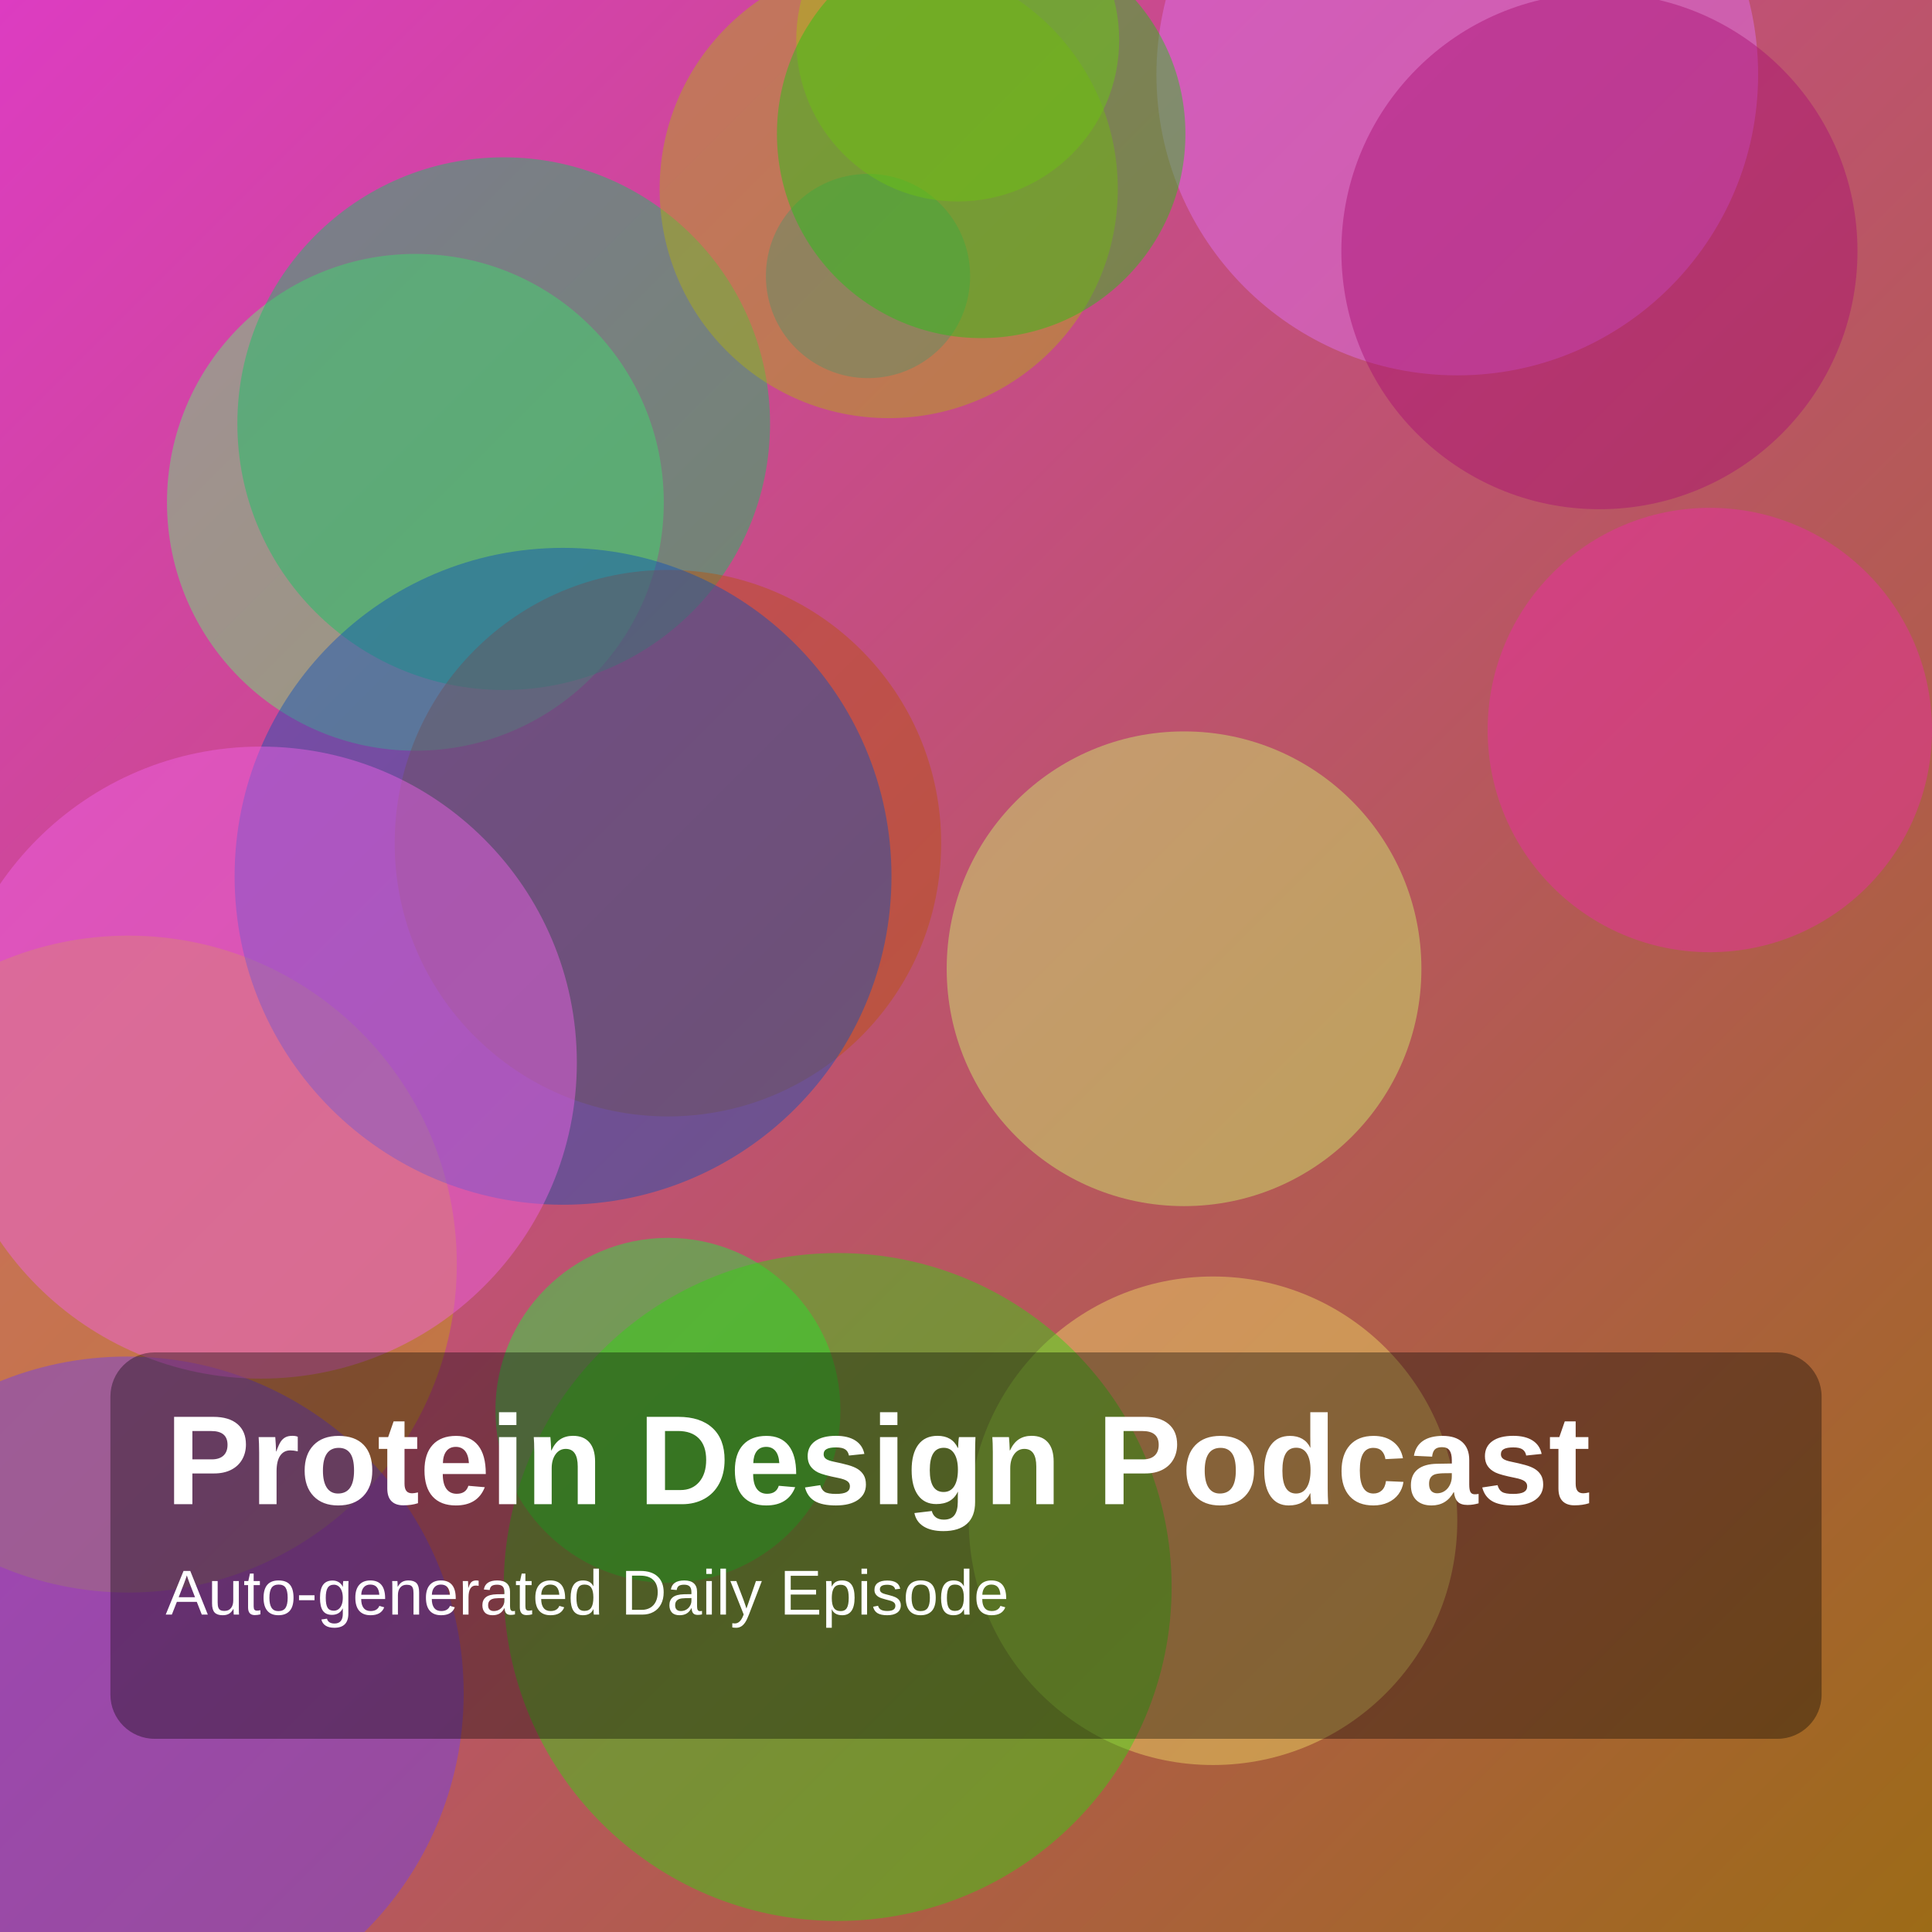
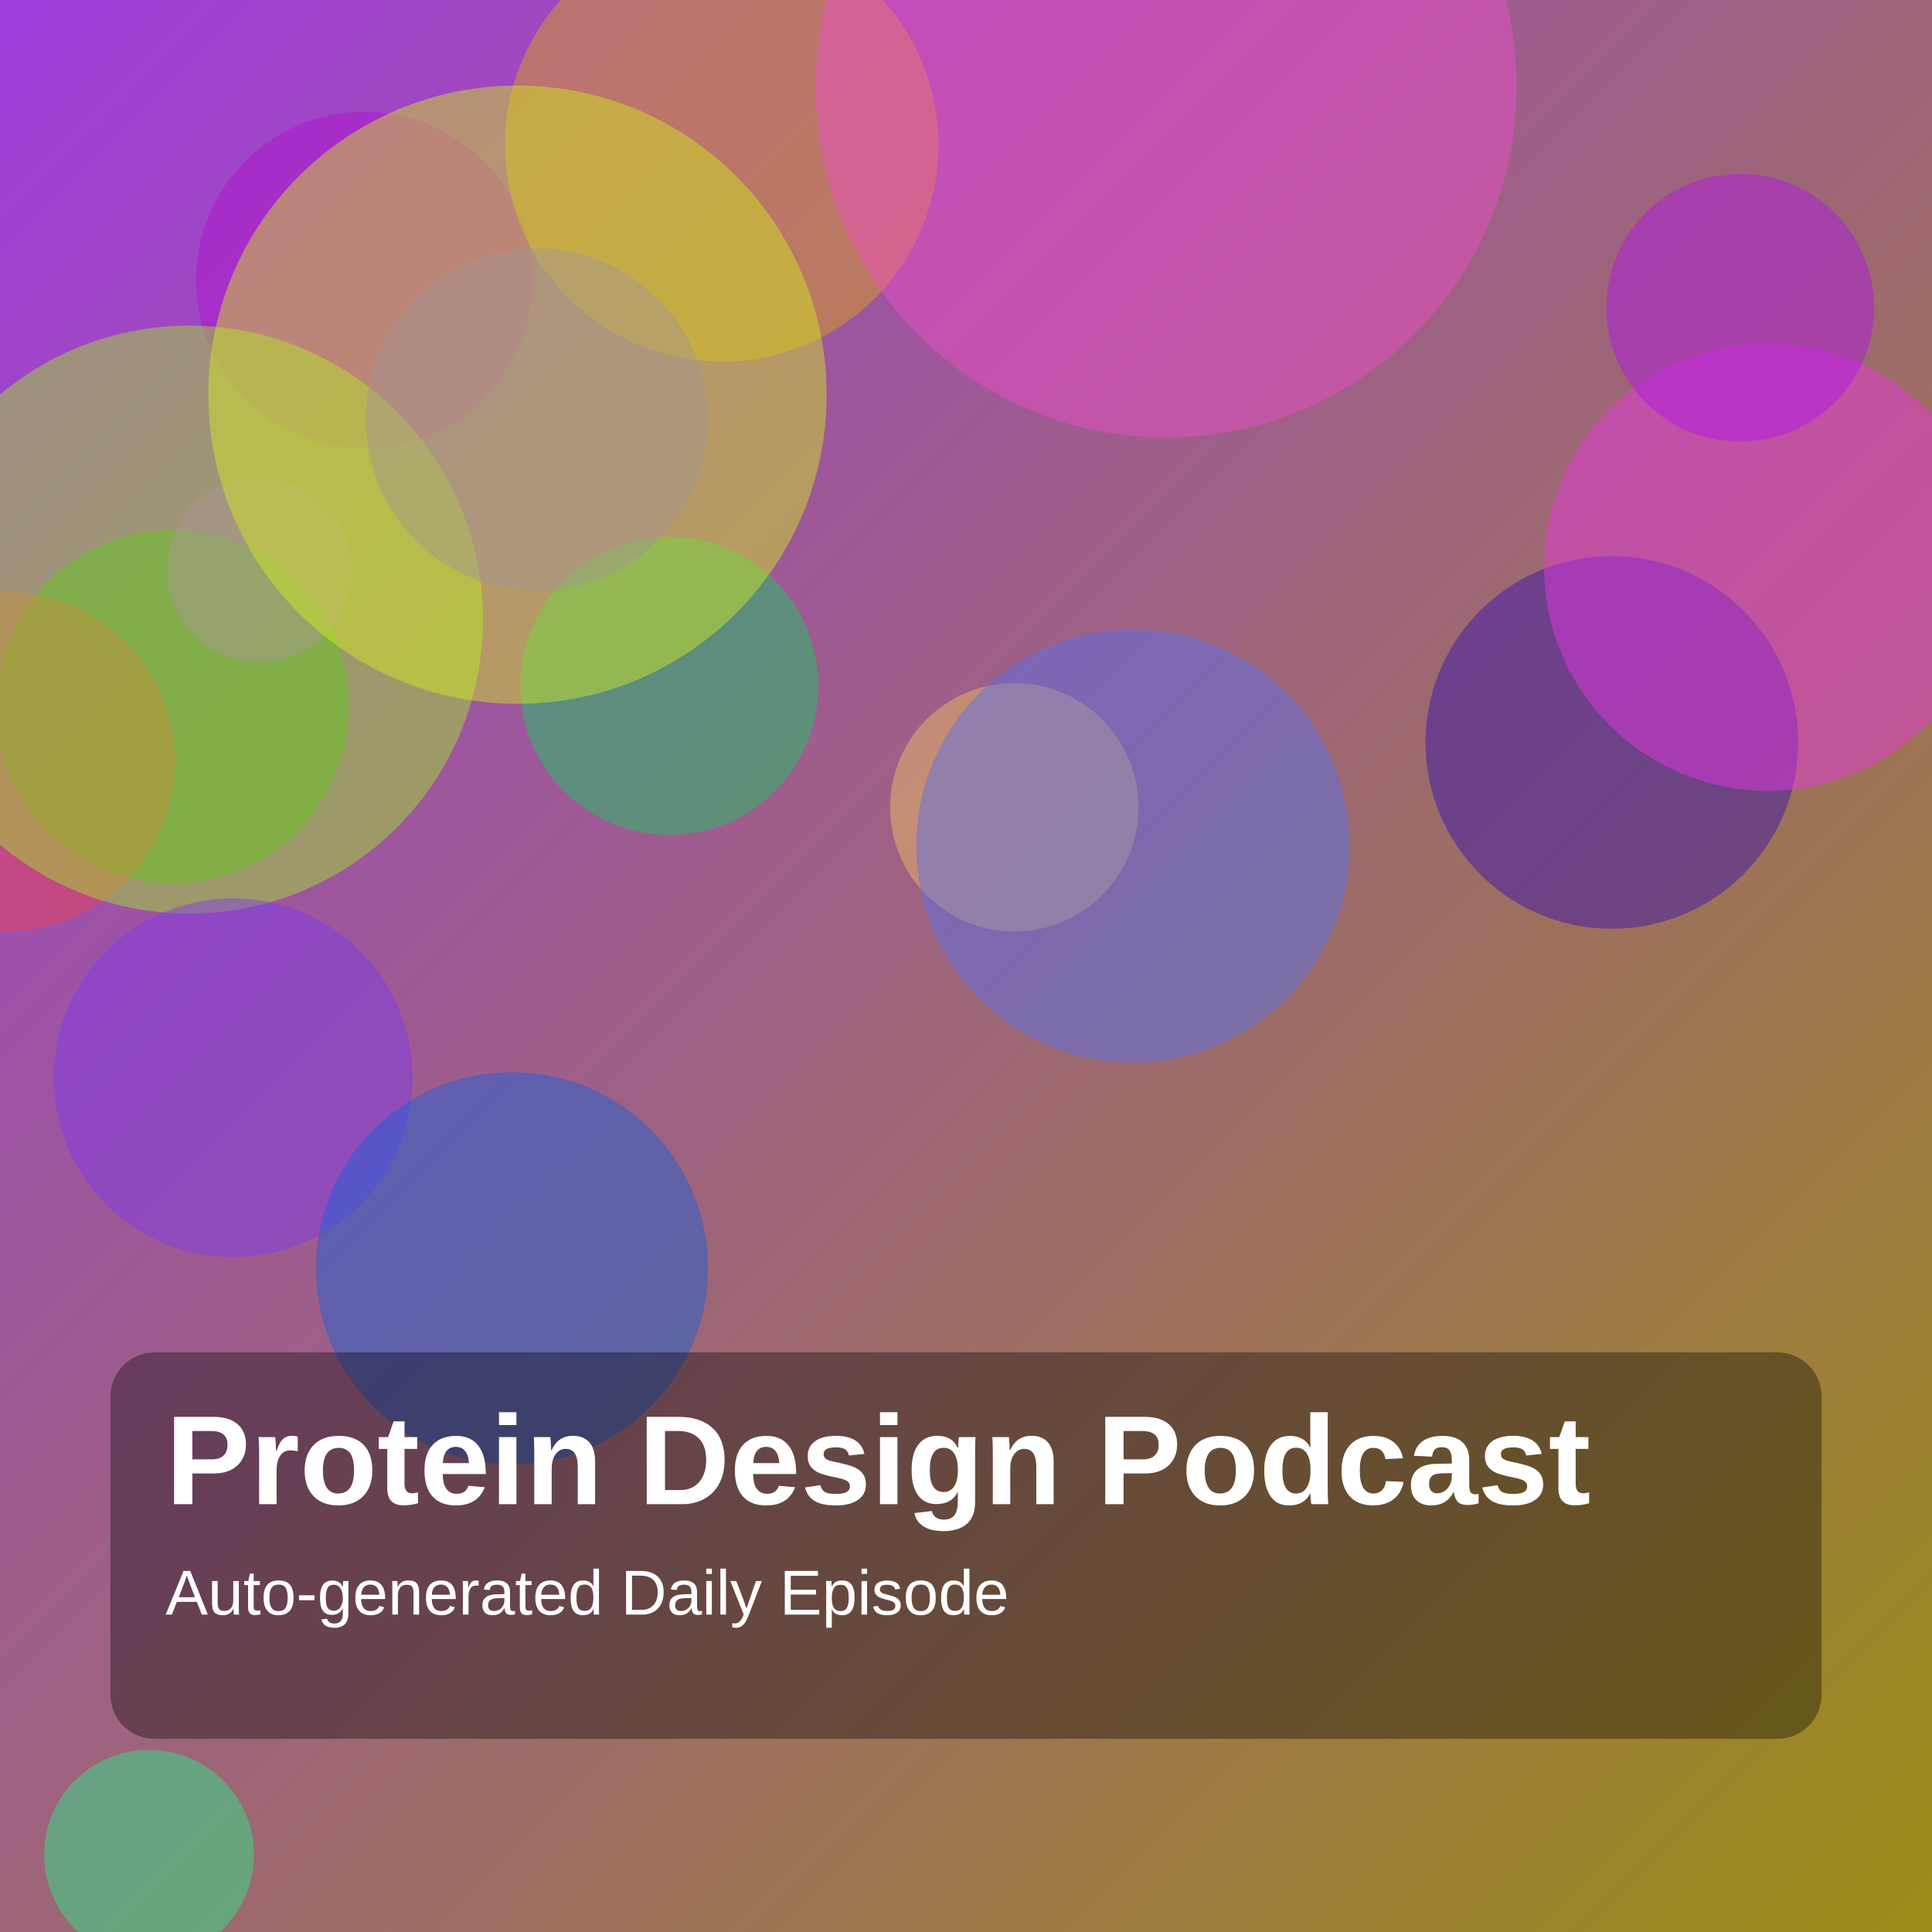
<svg xmlns="http://www.w3.org/2000/svg" width="1400" height="1400" viewBox="0 0 1400 1400">
  <defs>
    <linearGradient id="g" x1="0" y1="0" x2="1" y2="1">
-       <stop offset="0%" stop-color="hsl(310,70%,55%)" />
-       <stop offset="100%" stop-color="hsl(38,75%,35%)" />
+       <stop offset="0%" stop-color="hsl(277,70%,55%)" />
+       <stop offset="100%" stop-color="hsl(53,75%,35%)" />
    </linearGradient>
  </defs>
  <rect width="100%" height="100%" fill="url(#g)" />
-   <circle cx="301" cy="364" r="180" fill="hsla(127,85%,67%,0.45)" />
-   <circle cx="365" cy="307" r="193" fill="hsla(147,85%,42%,0.45)" />
-   <circle cx="879" cy="1102" r="177" fill="hsla(50,85%,68%,0.45)" />
-   <circle cx="1056" cy="54" r="218" fill="hsla(291,85%,70%,0.45)" />
-   <circle cx="93" cy="916" r="238" fill="hsla(48,85%,42%,0.45)" />
-   <circle cx="629" cy="200" r="74" fill="hsla(202,85%,38%,0.45)" />
-   <circle cx="1159" cy="182" r="187" fill="hsla(322,85%,36%,0.45)" />
-   <circle cx="484" cy="1022" r="125" fill="hsla(130,85%,52%,0.45)" />
-   <circle cx="694" cy="29" r="117" fill="hsla(73,85%,44%,0.45)" />
-   <circle cx="484" cy="611" r="198" fill="hsla(24,85%,39%,0.45)" />
-   <circle cx="644" cy="137" r="166" fill="hsla(59,85%,38%,0.45)" />
-   <circle cx="711" cy="97" r="148" fill="hsla(115,85%,42%,0.45)" />
-   <circle cx="92" cy="1227" r="244" fill="hsla(257,85%,59%,0.45)" />
-   <circle cx="607" cy="1150" r="242" fill="hsla(110,85%,45%,0.45)" />
-   <circle cx="408" cy="635" r="238" fill="hsla(217,85%,39%,0.45)" />
-   <circle cx="858" cy="702" r="172" fill="hsla(76,85%,69%,0.45)" />
-   <circle cx="189" cy="770" r="229" fill="hsla(304,85%,67%,0.45)" />
-   <circle cx="1239" cy="529" r="161" fill="hsla(322,85%,55%,0.45)" />
+   <circle cx="1168" cy="538" r="135" fill="hsla(254,85%,38%,0.45)" />
+   <circle cx="1281" cy="411" r="162" fill="hsla(302,85%,57%,0.45)" />
+   <circle cx="125" cy="512" r="128" fill="hsla(108,85%,37%,0.45)" />
+   <circle cx="735" cy="585" r="90" fill="hsla(41,85%,67%,0.45)" />
+   <circle cx="264" cy="203" r="122" fill="hsla(291,85%,44%,0.45)" />
+   <circle cx="523" cy="105" r="157" fill="hsla(44,85%,47%,0.45)" />
+   <circle cx="188" cy="413" r="67" fill="hsla(279,85%,63%,0.45)" />
+   <circle cx="485" cy="497" r="108" fill="hsla(144,85%,44%,0.45)" />
+   <circle cx="4" cy="552" r="123" fill="hsla(355,85%,60%,0.45)" />
+   <circle cx="137" cy="449" r="213" fill="hsla(84,85%,54%,0.45)" />
+   <circle cx="1261" cy="223" r="97" fill="hsla(284,85%,50%,0.45)" />
+   <circle cx="108" cy="1344" r="76" fill="hsla(151,85%,54%,0.45)" />
+   <circle cx="845" cy="63" r="254" fill="hsla(314,85%,62%,0.45)" />
+   <circle cx="169" cy="781" r="130" fill="hsla(262,85%,58%,0.45)" />
+   <circle cx="389" cy="304" r="124" fill="hsla(257,85%,62%,0.45)" />
+   <circle cx="821" cy="613" r="157" fill="hsla(230,85%,64%,0.45)" />
+   <circle cx="375" cy="286" r="224" fill="hsla(67,85%,52%,0.45)" />
+   <circle cx="371" cy="919" r="142" fill="hsla(216,85%,46%,0.45)" />
  <rect x="80" y="980" width="1240" height="280" rx="32" fill="rgba(0,0,0,0.35)" />
  <text x="120" y="1090" fill="white" font-size="92" font-family="Arial, Helvetica, sans-serif" font-weight="700">Protein Design Podcast</text>
  <text x="120" y="1170" fill="white" font-size="46" font-family="Arial, Helvetica, sans-serif">Auto-generated Daily Episode</text>
</svg>
